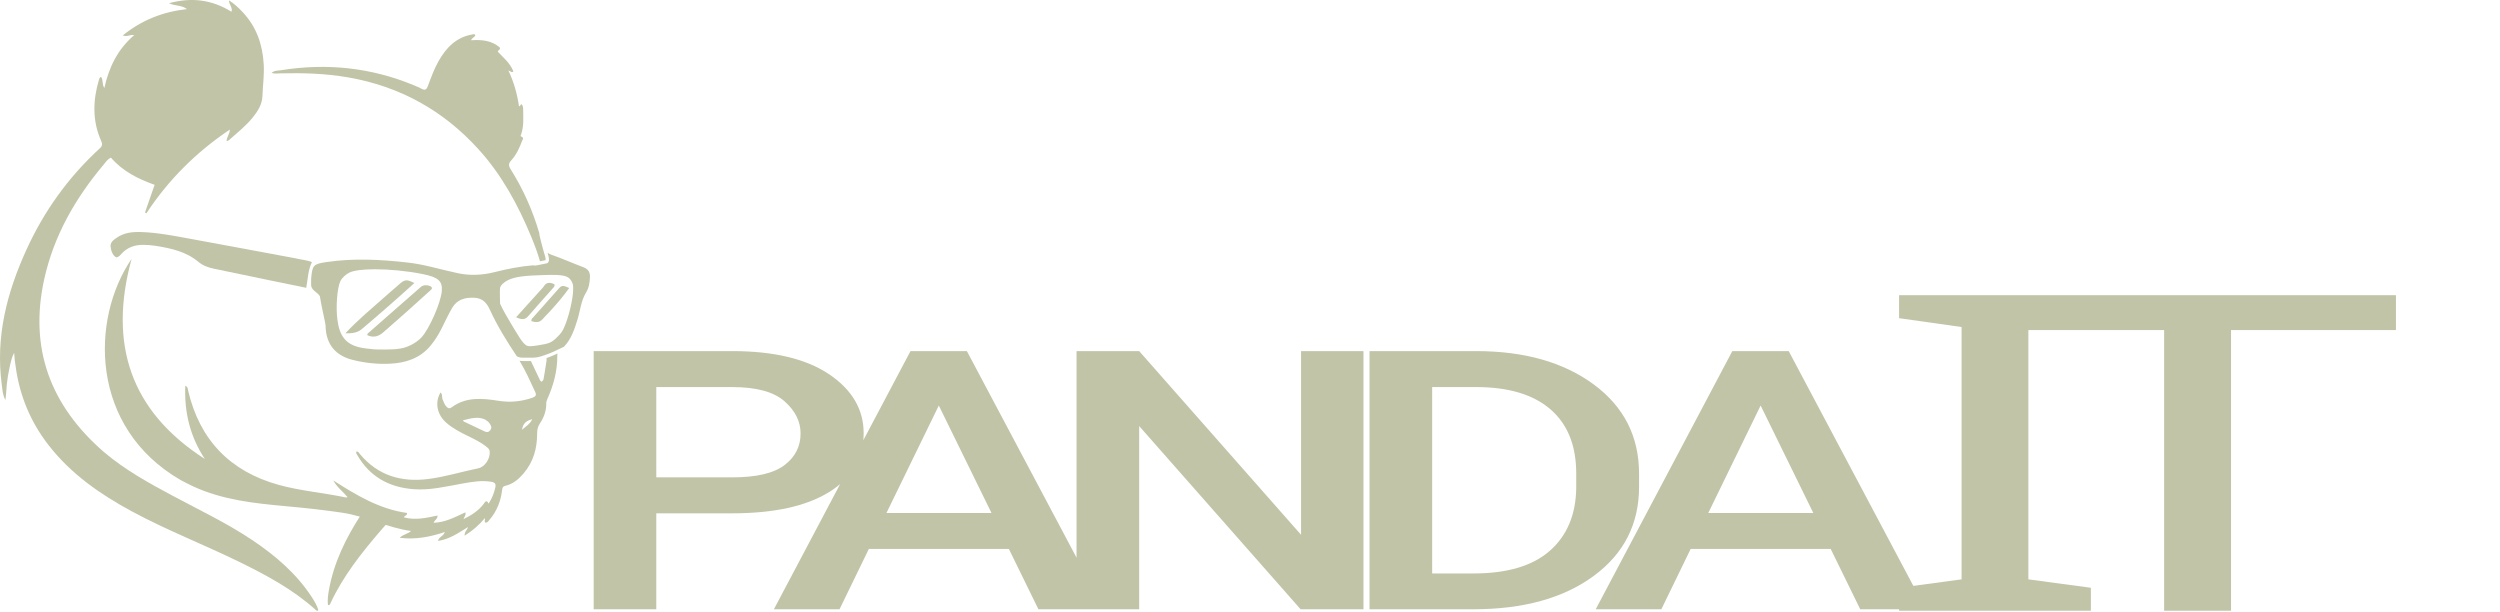
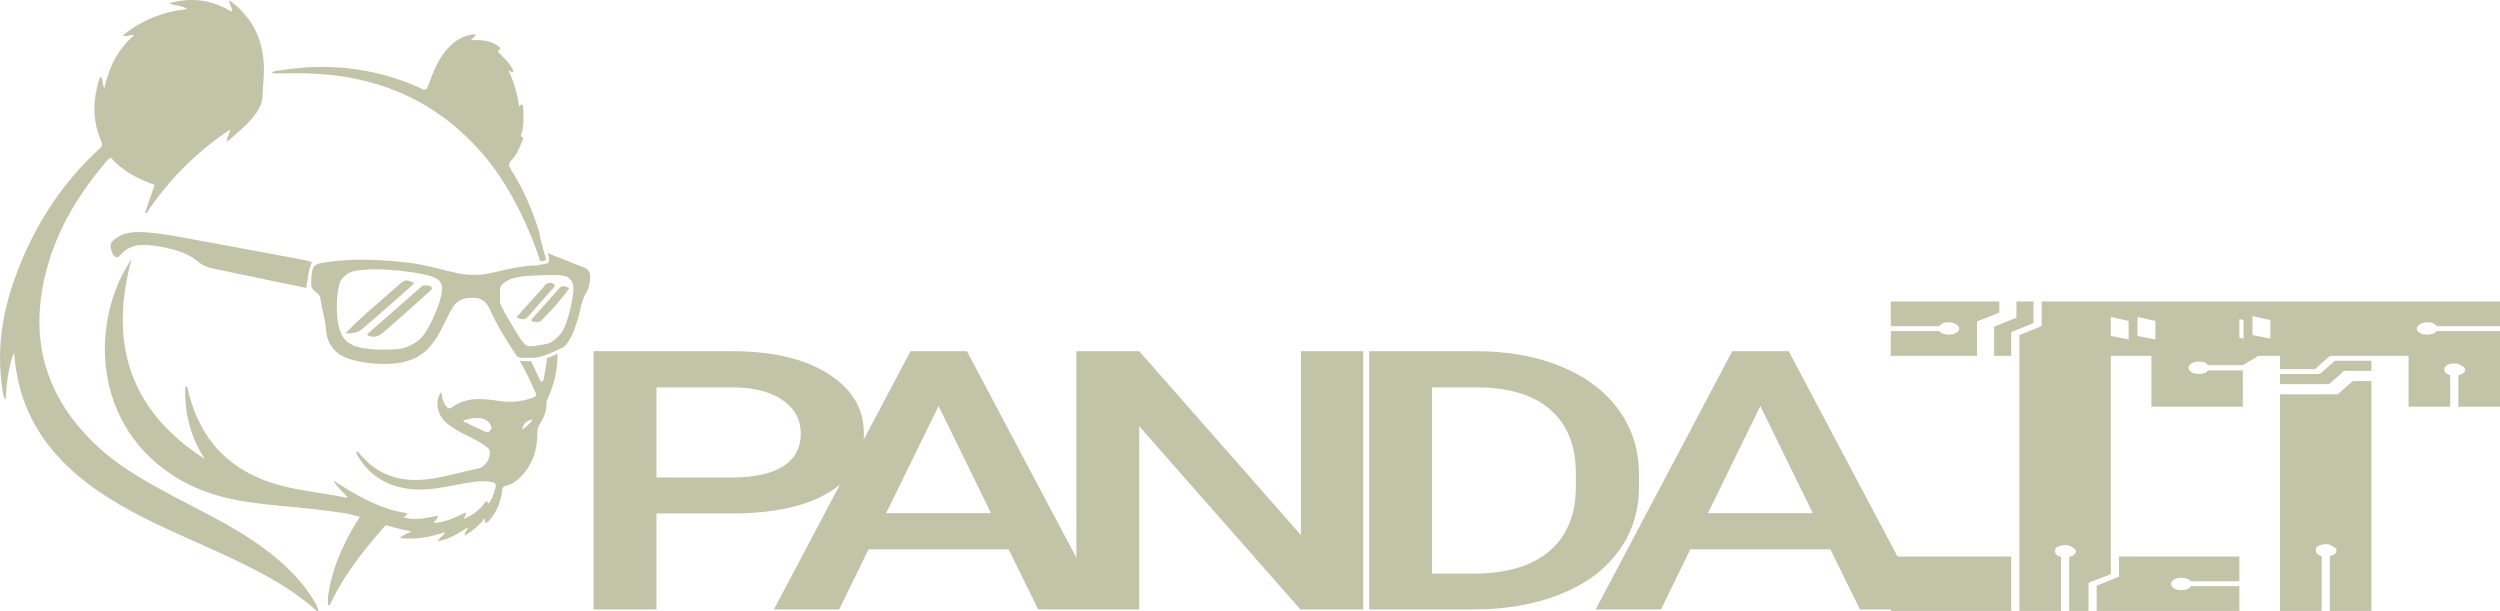
- <svg xmlns="http://www.w3.org/2000/svg" width="1691.437" height="413.504" viewBox="0 0 447.526 109.406" version="1.1" id="svg75858">
+ <svg xmlns="http://www.w3.org/2000/svg" width="1690.934" height="413.206" viewBox="0 0 447.393 109.327" version="1.1" id="svg75858">
  <defs id="defs75855" />
-   <g id="layer1" transform="translate(-518.8704,-802.1294)">
+   <g id="layer1" transform="translate(-518.8704,-802.1295)">
    <g id="g80070-5-0" transform="translate(816.1828,-490.5993)">
      <g id="g72128-9-6-3" transform="matrix(0.1706141,0,0,0.1706141,-301.881,1076.824)">
-         <g id="g78955-1-0-7" transform="matrix(1.051006,0,0,1.051006,-262.4417,1070.657)" style="fill:#c1c4a7;fill-opacity:1">
+         <g id="g78955-1-0-7" transform="matrix(1.051006,0,0,1.051006,-262.4417,1070.657)">
          <path id="path71413-3-2-3" style="fill:#c1c4a7;fill-opacity:1" d="m 349.365,476.441 c -40.957,59.734 -42.165,168.32 49.316,220.953 4.19,2.125 7.997,4.199 11.924,6.016 29.723,13.752 61.671,17.045 93.719,19.96 18.546,1.687 37.049,3.675 55.492,6.437 23.563,3.529 44.896,15.038 68.516,18.212 -3.004,3.046 -7.659,3.127 -11.302,6.816 15.887,1.993 30.329,-0.876 45.026,-5.769 -1.185,4.268 -5.968,4.639 -6.806,8.856 11.511,-1.636 20.42,-7.956 29.938,-13.817 -0.762,3.076 -3.57,4.638 -3.315,8.594 8.005,-5.072 14.472,-10.686 20.231,-17.575 0.327,1.833 -1.017,3.388 0.575,4.65 2.129,-0.031 3.044,-1.796 4.187,-3.143 7.229,-8.52 11.072,-18.501 12.372,-29.494 0.262,-2.215 0.654,-3.617 3.203,-4.195 7.657,-1.736 13.346,-6.642 18.275,-12.409 9.775,-11.438 13.533,-25.035 13.503,-39.801 -0.008,-3.806 0.71,-7.061 2.885,-10.287 3.973,-5.895 6.318,-12.455 6.228,-19.703 -0.019,-1.541 0.397,-2.94 1.022,-4.33 6.205,-13.816 10.144,-28.157 9.979,-43.437 -0.008,-0.734 0.058,-1.432 0.203,-2.1 -0.073,0.036 -0.147,0.069 -0.221,0.106 -1.474,0.701 -2.962,1.365 -4.453,2.027 -1.152,0.491 -2.329,0.921 -3.492,1.384 -0.926,0.35 -1.856,0.69 -2.791,1.016 0.168,1.084 0.084,2.318 -0.027,3.088 -0.875,6.057 -1.953,12.085 -2.954,18.124 -1.719,3.629 -2.855,2.301 -3.814,0.293 -2.904,-6.078 -5.784,-12.203 -8.774,-18.53 -0.884,-5.1e-4 -1.769,-0.002 -2.652,-0.002 -0.897,-4e-5 -1.794,9.3e-4 -2.691,0 -0.65,-0.001 -1.3,-0.003 -1.95,-0.008 -0.64,-0.006 -1.28,-0.013 -1.919,-0.041 -0.681,-0.035 -1.363,-0.083 -2.033,-0.215 -0.037,-0.008 -0.074,-0.019 -0.111,-0.027 6.078,10.063 10.8,20.745 15.74,31.359 1.392,2.991 0.266,4.444 -2.756,5.504 -11.075,3.888 -22.315,4.954 -33.928,3.122 -16.313,-2.574 -32.557,-4.153 -47.009,6.657 -1.812,1.356 -3.378,0.87 -4.853,-0.652 -2.038,-2.103 -2.925,-4.788 -4.033,-7.399 -0.927,-2.184 0.255,-5.035 -2.059,-6.904 -5.957,10.132 -3.482,22.324 6.213,30.57 6.266,5.33 13.518,9.132 20.859,12.72 6.591,3.222 13.226,6.338 18.957,11.03 1.419,1.161 2.832,2.19 3.061,4.304 0.783,7.224 -4.588,15.693 -11.6,17.116 -16.621,3.374 -32.866,8.497 -49.751,10.627 -26.951,3.401 -50.166,-3.423 -68.109,-24.782 -0.964,-1.148 -1.627,-2.908 -3.631,-2.669 -0.618,1.772 0.469,2.785 1.105,3.876 12.437,21.335 31.513,31.778 55.675,33.721 16.498,1.327 32.412,-2.631 48.456,-5.496 9.812,-1.753 19.646,-3.59 29.732,-1.835 3.514,0.612 4.492,2.387 3.774,5.542 -1.295,5.689 -3.331,11.071 -6.718,16.216 -2.244,-4.598 -3.625,-1.419 -4.911,0.273 -5.161,6.791 -12.012,11.232 -20.166,15.201 0.787,-2.53 2.773,-3.899 1.828,-6.774 -10.122,4.723 -20.005,10.066 -31.623,10.436 0.839,-2.79 4.03,-3.648 3.915,-7.278 -11.177,2.443 -22.269,4.968 -33.729,1.824 0.927,-1.885 3.473,-1.663 3.281,-4.349 -27.498,-3.793 -50.685,-17.802 -73.643,-32.474 3.522,6.628 9.503,10.932 14.246,16.634 -0.936,0.25 -1.28,0.459 -1.565,0.399 -22.28,-4.74 -45.158,-6.523 -67.131,-12.597 -48.636,-13.445 -78.957,-44.885 -90.5,-94.196 -0.32,-1.369 0.067,-3.299 -2.801,-4.809 -1.15,27.046 5.055,51.112 19.464,73.103 -74.239,-47.698 -96.384,-114.762 -73.075,-199.672 z m 344.681,158.617 c 2.77,-0.004 5.546,0.478 8.368,1.78 1.669,1.242 2.909,1.921 3.672,2.952 1.66,2.241 3.616,4.558 1.373,7.574 -2.328,3.13 -4.785,1.721 -7.438,0.419 -6.257,-3.071 -12.6,-5.969 -18.898,-8.959 -0.26,-0.123 -0.416,-0.466 -1.07,-1.233 3.823,-0.935 7.531,-1.991 11.224,-2.379 0.923,-0.097 1.845,-0.151 2.769,-0.153 z m 55.174,1.401 c -0.706,2.583 -2.768,4.051 -4.426,5.819 -2.149,1.803 -3.798,3.14 -5.723,4.701 1.099,-6.14 3.892,-8.953 10.149,-10.519 z" transform="translate(57.18461,-32.60924)" />
          <path fill="#000000" opacity="1" stroke="none" d="m 321.757,669.224 c 21.13,17.931 44.929,31.003 68.898,43.813 26.581,14.207 53.872,27.148 78.998,43.96 23.308,15.596 44.367,33.578 59.808,57.38 2.603,4.012 5.08,8.127 6.386,12.793 -1.587,1.147 -2.353,-0.077 -3.124,-0.767 -22.341,-19.999 -48.4,-34.074 -75.082,-47.152 -35.741,-17.518 -72.97,-31.875 -108.044,-50.808 -31.629,-17.074 -60.738,-37.343 -83.097,-66.08 -18.106,-23.27 -28.981,-49.569 -32.911,-78.766 -0.288,-2.14 -0.664,-4.27 -0.898,-6.416 -0.233,-2.138 -0.339,-4.289 -0.552,-7.121 -2.704,5.131 -3.568,10.239 -4.677,15.202 -1.194,5.344 -2.055,10.789 -2.648,16.235 -0.567,5.197 -0.603,10.453 -1.444,15.754 -2.738,-4.822 -2.922,-10.231 -3.619,-15.452 -6.346,-47.527 5.156,-91.866 24.666,-134.615 17.641,-38.653 42.003,-72.578 73.392,-101.305 3.019,-2.763 2.206,-4.927 0.932,-7.839 -8.696,-19.892 -7.974,-40.124 -1.952,-60.504 0.32,-1.082 0.617,-2.266 2.01,-2.879 2.596,3.012 0.689,7.244 3.38,11.175 4.54,-20.682 13.233,-38.608 29.811,-52.84 -4.428,-0.721 -7.231,2.131 -11.417,0.288 18.874,-15.168 39.716,-23.578 64.134,-26.248 -5.679,-4.254 -11.809,-2.871 -17.976,-5.88 22.791,-6.19 43.053,-3.426 62.332,8.528 1.446,-4.334 -2.468,-6.78 -2.454,-11.394 5.509,3.54 9.603,7.518 13.463,11.586 13.941,14.692 20.124,32.621 21.207,52.555 0.571,10.516 -0.917,20.949 -1.29,31.427 -0.301,8.459 -4.676,15.155 -9.743,21.452 -6.937,8.621 -15.712,15.343 -23.86,22.709 -0.433,0.391 -1.166,0.45 -2.15,0.804 -0.073,-4.024 3.066,-6.779 3.255,-11.553 -33.8,22.692 -61.376,50.272 -83.321,83.587 -0.477,-0.252 -0.955,-0.504 -1.432,-0.755 3.15,-9.049 6.3,-18.099 9.627,-27.659 -16.791,-5.895 -32.097,-13.706 -43.62,-27.119 -3.756,1.808 -5.451,4.8 -7.55,7.301 -28.141,33.523 -49.446,70.748 -58.99,113.774 -15.402,69.432 6.165,126.523 59.55,172.829 z" id="path71263-6-1-2" transform="translate(57.18461,-32.60924)" style="fill:#c1c4a7;fill-opacity:1" />
          <path style="fill:#c1c4a7;fill-opacity:1" d="m 641.12,690.927 c -1.793,2.591 -3.56,5.201 -5.281,7.847 -15.291,23.509 -27.575,48.327 -32.404,76.285 -0.814,4.713 -1.472,9.47 -0.836,14.273 1.91,0.431 2.131,-0.998 2.568,-1.934 12.669,-27.176 31.089,-50.371 50.473,-72.892 3.633,-4.221 7.316,-8.397 11.029,-12.547 -2.471,-1.097 -4.961,-2.151 -7.434,-3.241 -5.581,-2.371 -11.177,-4.707 -16.724,-7.157 -0.46,-0.213 -0.924,-0.423 -1.389,-0.633 z" id="path84014-6" />
-           <path d="m 763.077,477.555 c -0.019,-0.002 -0.087,0.01 -0.113,0.019 -0.027,0.01 -0.058,0.03 -0.104,0.055 0.008,-0.002 0.017,-0.004 0.025,-0.006 0.063,-0.02 0.134,-0.025 0.189,-0.06 0.008,-0.005 0.008,-0.007 0.002,-0.008 z" id="path71415-7-5-5" transform="translate(57.18461,-32.60924)" style="fill:#c1c4a7;fill-opacity:1" />
+           <path d="m 763.077,477.555 c -0.019,-0.002 -0.087,0.01 -0.113,0.019 -0.027,0.01 -0.058,0.03 -0.104,0.055 0.008,-0.002 0.017,-0.004 0.025,-0.006 0.063,-0.02 0.134,-0.025 0.189,-0.06 0.008,-0.005 0.008,-0.007 0.002,-0.008 z" id="path71415-7-5-5" transform="translate(57.18461,-32.60924)" style="fill:#c1c4a7" />
          <path id="path71411-9-8-2" style="fill:#c1c4a7;fill-opacity:1" d="m 764.639,470.329 c 0.369,1.126 0.741,2.253 0.978,3.415 0.271,1.366 0.568,2.75 0.405,4.151 -0.259,1.491 -0.792,2.619 -2.385,3.008 -0.924,0.209 -1.856,0.389 -2.789,0.555 -1.455,0.266 -2.898,0.6 -4.35,0.881 -1.439,0.31 -2.883,0.657 -4.356,0.747 -0.74,0.045 -1.313,-0.081 -1.722,-0.306 -13.039,1.061 -25.813,3.592 -38.494,6.794 -12.096,3.054 -24.438,3.71 -36.647,1.159 -16.745,-3.498 -33.068,-8.754 -50.211,-10.679 -27.067,-3.04 -54.061,-4.506 -81.138,-0.484 -12.973,1.927 -14.081,3.014 -15.274,16.057 -0.181,1.974 0.042,3.982 -0.068,5.965 -0.352,6.377 6.307,7.708 8.73,12.095 1.483,9.546 5.668,27.459 5.684,28.96 0.226,20.831 11.796,30.734 26.999,34.563 12.184,3.069 24.604,4.407 37.118,3.837 15.824,-0.72 30.176,-5.281 40.738,-18.065 4.151,-5.024 7.628,-10.502 10.58,-16.313 3.62,-7.126 6.93,-14.431 10.937,-21.332 4.928,-8.488 13.057,-10.644 22.346,-10.123 8.069,0.453 12.195,5.075 15.398,12.095 7.413,16.246 16.895,31.408 26.766,46.239 0.04,0.06 0.071,0.125 0.111,0.185 0.298,0.109 0.599,0.209 0.893,0.33 0.408,0.132 0.792,0.33 1.205,0.448 0.453,0.089 0.893,0.224 1.346,0.316 0.503,0.093 1.014,0.126 1.524,0.151 0.593,0.026 1.187,0.03 1.781,0.036 0.641,0.005 1.283,0.005 1.924,0.006 0.896,8.7e-4 1.79,0.002 2.685,0.002 1.617,1.2e-4 3.236,-2e-5 4.853,0 0.967,-0.064 1.942,-0.092 2.902,-0.23 0.389,-0.057 0.78,-0.117 1.168,-0.184 0.271,-0.07 0.539,-0.098 0.811,-0.162 0.156,-0.033 0.314,-0.059 0.469,-0.096 0.9,-0.223 1.791,-0.472 2.692,-0.694 1.117,-0.303 2.2,-0.715 3.292,-1.096 1.225,-0.4 2.432,-0.856 3.637,-1.312 1.117,-0.449 2.251,-0.854 3.357,-1.329 1.45,-0.645 2.898,-1.292 4.331,-1.973 1.621,-0.804 3.281,-1.527 4.913,-2.306 1.069,-0.53 2.148,-1.036 3.23,-1.539 7.186,-7.499 10.45,-17.271 13.524,-27.245 2.736,-8.878 3.444,-18.484 8.366,-26.554 3.039,-4.983 3.835,-10.209 4.063,-15.709 0.199,-4.809 -1.731,-8.076 -6.592,-9.884 -10.611,-3.945 -20.95,-8.646 -31.64,-12.341 -1.638,-0.566 -2.936,-1.257 -4.091,-2.037 z m -172.574,16.428 c 14.451,-0.032 32.297,1.62 48.111,4.834 15.445,3.139 19.716,7.004 18.865,17.07 -0.957,11.318 -12.147,36.972 -19.941,45.717 -4.267,4.787 -11.321,8.993 -18.234,10.87 -1.598,0.434 -5.022,0.996 -7.609,1.247 -4.364,0.424 -17.927,0.525 -22.296,0.165 -6.058,-0.498 -11.364,-1.259 -14.675,-2.105 -13.188,-3.367 -19.348,-11.222 -21.465,-27.373 -1.671,-12.749 -0.233,-31.736 2.916,-38.496 1.475,-3.166 5.566,-7.002 9.324,-8.742 4.578,-2.12 13.763,-3.164 25.003,-3.189 z m 176.806,5.622 c 13.663,-0.004 17.529,1.658 20.204,7.316 0.925,1.956 1.125,3.148 1.129,6.729 0.011,9.898 -4.757,29.611 -9.573,39.582 -1.517,3.14 -2.752,4.821 -5.803,7.893 -6.044,6.084 -8.145,7.025 -19.645,8.8 -7.088,1.094 -9.365,1.153 -11.336,0.293 -1.804,-0.787 -4.242,-3.481 -6.966,-7.696 -5.153,-7.974 -15.351,-25.271 -17.41,-29.53 l -2.252,-4.657 -0.171,-7.027 c -0.094,-3.865 -0.035,-7.749 0.13,-8.632 0.496,-2.642 3.656,-5.739 8.041,-7.88 6.719,-3.281 15.908,-4.54 37.174,-5.094 2.377,-0.062 4.528,-0.097 6.48,-0.097 z" transform="translate(57.18461,-32.60924)" />
          <path d="m 690.911,252.045 c -0.552,0.033 -1.109,0.253 -1.648,0.348 -15.831,2.782 -25.737,13.122 -33.297,26.318 -4.57,7.977 -7.63,16.646 -10.855,25.217 -1.127,2.994 -2.509,4.585 -5.879,2.818 -2.651,-1.39 -5.418,-2.578 -8.188,-3.723 -42.801,-17.691 -87.096,-22.291 -132.703,-14.932 -2.958,0.477 -6.318,0.051 -9.215,2.648 3.107,1.043 5.909,0.522 8.65,0.453 22.672,-0.571 45.231,0.103 67.676,3.992 51.815,8.979 95.213,33.095 130.418,71.977 23.221,25.646 39.411,55.623 52.545,87.371 3.271,7.906 6.286,15.932 8.654,24.254 1.057,-0.219 2.114,-0.442 3.176,-0.637 0.817,-0.149 1.635,-0.303 2.445,-0.486 -7.8e-4,-0.06 0.002,-0.193 0.004,-0.244 0.071,-1.021 -0.178,-2.029 -0.375,-3.023 -0.278,-1.313 -0.733,-2.578 -1.143,-3.854 -0.543,-1.658 -0.949,-3.356 -1.395,-5.041 -0.583,-2.134 -1.112,-4.282 -1.67,-6.422 -0.562,-2.163 -1.068,-4.34 -1.58,-6.516 -0.139,-0.593 -0.141,-1.101 -0.051,-1.52 -6.577,-22.534 -16.001,-43.934 -28.602,-63.938 -2.142,-3.4 -2.616,-5.698 0.477,-9.041 5.126,-5.541 8.211,-12.495 10.875,-19.535 0.479,-1.264 2.149,-2.974 -0.613,-4.08 -1.621,-0.649 -0.476,-2.084 -0.164,-3.043 2.646,-8.123 1.873,-16.479 1.779,-24.785 -0.02,-1.741 -0.295,-3.513 -1.664,-4.65 -1.337,0.396 -0.878,2.09 -2.473,2.033 -1.777,-12.273 -5.092,-24.142 -10.605,-35.721 1.998,0.461 2.848,2.398 5.082,1.129 -3.166,-8.382 -10.089,-13.95 -15.654,-19.854 0.372,-2.037 2.838,-1.749 2.115,-4.092 -8.095,-7.148 -18.14,-8.066 -28.682,-7.307 0.529,-2.63 3.873,-2.829 4.174,-5.342 -0.515,-0.654 -1.063,-0.808 -1.615,-0.775 z" id="path71265-2-7-6" transform="translate(57.18461,-32.60924)" style="fill:#c1c4a7;fill-opacity:1" />
          <path fill="#000000" opacity="1" stroke="none" d="m 512.937,475.814 c 5.51,1.48 10.933,1.515 16.456,3.823 -3.978,8.027 -3.989,16.766 -5.685,25.634 -11.992,-2.455 -23.534,-4.796 -35.067,-7.185 -19.055,-3.947 -38.108,-7.905 -57.153,-11.902 -5.57,-1.169 -10.797,-2.933 -15.339,-6.75 -12.361,-10.389 -27.534,-13.632 -42.916,-16.076 -4.09,-0.65 -8.274,-0.967 -12.416,-0.977 -8.325,-0.019 -15.69,2.537 -21.491,8.857 -1.198,1.304 -2.28,2.865 -4.548,3.571 -0.417,0.567 -5.697,-1.591 -6.485,-11.571 0.467,-4.298 3.481,-6.014 6.091,-7.856 7.458,-5.264 15.991,-6.078 24.815,-5.775 16.198,0.556 32.039,3.692 47.9,6.585 35.158,6.412 70.279,13.025 105.838,19.622 z" id="path71267-0-04-5" style="fill:#c1c4a7;fill-opacity:1" transform="translate(57.18461,-32.60924)" />
          <path style="fill:#c1c4a7;fill-opacity:1;stroke-width:1.389" d="m 643.266,519.712 c -0.405,-0.656 11.533,-11.907 26.529,-25.003 21.286,-18.588 28.114,-23.811 31.133,-23.811 2.127,0 4.211,0.557 4.632,1.238 0.666,1.078 -38.759,37.294 -49.754,45.704 -4.002,3.061 -11.146,4.128 -12.54,1.873 z" id="path71784-2-80-8" />
          <g id="g71298-2-0-7" transform="translate(57.18461,-32.60924)" style="fill:#c1c4a7;fill-opacity:1">
            <path fill="#000000" opacity="1" stroke="none" d="m 602.773,513.756 c 4.774,-4.172 9.311,-8.076 13.796,-12.04 5.497,-4.857 7.475,-5.078 15.086,-1.19 -8.155,7.288 -16.103,14.509 -24.181,21.582 -9.38,8.214 -18.815,16.367 -28.342,24.409 -4.645,3.921 -10.376,4.272 -16.341,4.186 12.361,-13.37 26.299,-24.761 39.983,-36.948 z" id="path71273-8-4-9" style="display:inline;fill:#c1c4a7;fill-opacity:1" />
            <path fill="#000000" opacity="1" stroke="none" d="m 648.147,507.383 c -15.815,14.475 -31.65,28.414 -47.525,42.314 -5.152,4.511 -9.89,5.347 -15.811,2.97 -0.538,-1.717 0.935,-2.315 1.857,-3.125 17.227,-15.14 34.472,-30.259 51.724,-45.37 2.403,-2.105 8.143,-1.876 10.393,0.396 0.977,0.986 0.253,1.799 -0.638,2.816 z" id="path71275-9-2-6" style="fill:#c1c4a7;fill-opacity:1" />
            <path fill="#000000" opacity="1" stroke="none" d="m 767.376,528.368 c -2.753,2.912 -5.336,5.502 -7.758,8.234 -3.307,3.73 -7.123,3.161 -11.133,1.953 -0.292,-2.359 1.329,-3.271 2.372,-4.449 8.47,-9.57 17.02,-19.07 25.457,-28.67 3.249,-3.697 6.089,-1.404 9.902,0.049 -5.918,8.364 -12.164,15.569 -18.84,22.883 z" id="path71279-7-2-0" style="fill:#c1c4a7;fill-opacity:1" />
            <path fill="#000000" opacity="1" stroke="none" d="m 757.611,507.618 c 1.225,-1.389 2.423,-2.387 3.167,-3.652 2.78,-4.725 6.56,-4.056 10.559,-2.405 0.847,1.735 -0.199,2.731 -1.05,3.696 -8.347,9.463 -16.801,18.833 -25.049,28.38 -3.424,3.964 -6.99,3.37 -12.005,1.013 8.296,-9.197 16.219,-17.981 24.378,-27.033 z" id="path71281-3-2-4" style="display:inline;fill:#c1c4a7;fill-opacity:1" />
          </g>
        </g>
      </g>
-       <g id="g75915-5-15-3" transform="matrix(1.07865,0,0,1.07865,-189.9068,1291.622)" style="fill:#c1c4a7;fill-opacity:1">
-         <text xml:space="preserve" style="font-style:normal;font-variant:normal;font-weight:normal;font-stretch:normal;font-size:95.099px;font-family:'Techno Board';-inkscape-font-specification:'Techno Board';letter-spacing:-16.675px;fill:#c1c4a7;fill-opacity:1;stroke:#000000;stroke-width:3.074;stroke-linecap:round;stroke-linejoin:round;stroke-dasharray:none" x="162.478" y="132.751" id="text17-3-9-1" transform="scale(1.296632,0.771229)">
-           <tspan id="tspan17-5-8-4" x="162.478" y="132.751" style="font-style:normal;font-variant:normal;font-weight:normal;font-stretch:normal;font-size:95.099px;font-family:'Techno Board';-inkscape-font-specification:'Techno Board';fill:#c1c4a7;fill-opacity:1;stroke:none;stroke-width:3.074">IT</tspan>
-         </text>
-         <text xml:space="preserve" style="font-style:normal;font-variant:normal;font-weight:500;font-stretch:normal;font-size:71.323px;font-family:Roboto;-inkscape-font-specification:'Roboto Medium';letter-spacing:-9.588px;fill:#c1c4a7;fill-opacity:1;stroke-width:0.743" x="-6.076" y="120.876" id="text72265-6-4-6" transform="scale(1.183453,0.844985)">
-           <tspan id="tspan72263-2-8-9" style="font-style:normal;font-variant:normal;font-weight:500;font-stretch:normal;font-size:71.323px;font-family:Roboto;-inkscape-font-specification:'Roboto Medium';fill:#c1c4a7;fill-opacity:1;stroke-width:0.743" x="-6.076" y="120.876">PANDA</tspan>
-         </text>
+       <g id="g75915-5-15-3" transform="matrix(1.07865,0,0,1.07865,-189.9068,1291.622)" style="fill:#c1c4a7">
+         <path style="font-size:95.099px;font-family:'Techno Board';-inkscape-font-specification:'Techno Board';letter-spacing:-16.675px;stroke-width:3.074;stroke-linecap:round;stroke-linejoin:round" d="m 198.996,70.366 -2.282,-0.856 v 4.089 l 2.282,0.761 z m -3.424,0 -2.282,-0.856 v 4.089 l 2.282,0.761 z m -19.4,0.095 v 7.418 h -11.031 v -5.326 h 6.181 q 0.38,0.761 1.236,0.761 0.571,0 0.951,-0.38 0.38,-0.38 0.38,-0.856 0,-0.571 -0.38,-0.951 -0.38,-0.475 -0.951,-0.475 -0.856,0 -1.236,0.856 h -6.181 v -5.326 h 13.884 v 2.377 l -2.377,1.617 z m 18.164,50.593 h 15.406 v 5.326 h -6.181 q -0.38,-0.761 -1.236,-0.761 -0.571,0 -0.951,0.38 -0.38,0.38 -0.38,0.951 0,0.475 0.38,0.951 0.38,0.38 0.951,0.38 0.856,0 1.236,-0.856 h 6.181 v 5.326 h -18.259 v -5.421 l 2.663,-1.807 0.19,-0.095 z m -9.89,-54.872 h 25.296 v 11.697 h -16.452 v 46.979 l -2.663,1.712 -0.19,0.19 v 5.991 h -2.473 v -11.602 q 0.856,-0.38 0.856,-1.236 0,-0.475 -0.475,-0.856 -0.38,-0.475 -0.856,-0.475 -0.38,0 -0.761,0.19 -0.285,0.19 -0.475,0.475 -0.095,0.285 -0.095,0.666 0,0.856 0.761,1.236 v 11.602 h -5.326 V 73.409 l 2.663,-1.807 0.19,-0.19 z m -3.899,54.872 v 11.697 h -15.406 v -11.697 z m 0.666,-54.872 h 2.187 v 4.66 l -2.663,1.807 -0.19,0.19 v 5.04 h -2.187 v -6.277 l 2.377,-1.617 0.475,-0.285 z m 40.004,17.784 h -6.277 v -2.187 h 5.04 l 0.19,-0.19 1.807,-2.663 h 4.66 v 2.187 h -3.519 l -0.285,0.475 z m -9.795,-14.645 v 4.089 l 2.282,0.761 v -3.994 z m -3.424,0 v 4.089 l 2.282,0.761 v -3.994 z m -9.51,5.801 q 0.761,-0.761 8.939,-8.939 h 35.662 v 5.326 h -8.083 q -0.38,-0.856 -1.236,-0.856 -0.571,0 -0.951,0.475 -0.38,0.38 -0.38,0.951 0,0.475 0.38,0.856 0.38,0.38 0.951,0.38 0.856,0 1.236,-0.761 h 8.083 v 16.262 h -5.326 v -6.752 q 0.856,-0.38 0.856,-1.236 0,-0.475 -0.475,-0.856 -0.38,-0.475 -0.856,-0.475 -0.38,0 -0.761,0.19 -0.285,0.19 -0.475,0.571 -0.095,0.285 -0.095,0.571 0,0.856 0.761,1.236 v 6.752 h -5.326 V 77.879 h -9.985 l -0.19,0.19 -1.807,2.663 h -4.47 v -2.853 h -2.758 l -1.997,1.997 h -4.47 q -0.285,-0.761 -1.141,-0.761 -0.571,0 -0.951,0.38 -0.38,0.38 -0.38,0.951 0,0.571 0.38,0.951 0.38,0.38 0.951,0.38 0.856,0 1.141,-0.761 h 4.47 v 7.798 h -11.697 z m 28.149,51.829 v 5.801 h -5.326 v -11.792 q 0.856,-0.38 0.856,-1.236 0,-0.475 -0.475,-0.856 -0.38,-0.475 -0.856,-0.475 -0.38,0 -0.761,0.19 -0.285,0.19 -0.475,0.475 -0.095,0.285 -0.095,0.666 0,0.856 0.761,1.236 v 11.792 h -5.326 V 86.152 h 7.418 l 0.285,-0.475 1.617,-2.377 h 2.377 z" id="text17-3-9-1" transform="scale(1.296632,0.771229)" aria-label="IT" />
+         <path d="m 7.889,102.036 v 18.841 H -0.922 V 70.17 H 18.476 q 8.497,0 13.478,4.423 5.015,4.423 5.015,11.701 0,7.453 -4.91,11.597 -4.876,4.144 -13.686,4.144 z m 0,-7.07 H 18.476 q 4.701,0 7.174,-2.194 2.473,-2.229 2.473,-6.408 0,-4.109 -2.507,-6.547 Q 23.108,77.344 18.72,77.275 H 7.889 Z M 57.261,109.07 h -19.642 l -4.109,11.806 H 24.351 L 43.505,70.17 h 7.905 l 19.189,50.706 H 61.405 Z M 40.092,101.966 H 54.789 L 47.44,80.931 Z m 66.889,18.91 H 98.171 L 75.569,84.901 V 120.876 H 66.758 V 70.17 h 8.811 l 22.671,36.114 V 70.17 h 8.741 z m 0.825,0 V 70.17 h 14.975 q 6.721,0 11.91,2.995 5.224,2.995 8.08,8.497 2.856,5.502 2.856,12.607 v 2.542 q 0,7.209 -2.891,12.677 -2.856,5.468 -8.184,8.428 -5.293,2.96 -12.154,2.96 z m 8.811,-43.602 v 36.567 h 5.746 q 6.93,0 10.622,-4.318 3.726,-4.353 3.796,-12.468 v -2.821 q 0,-8.254 -3.587,-12.607 -3.587,-4.353 -10.413,-4.353 z m 55.85,31.796 h -19.642 l -4.109,11.806 h -9.159 l 19.154,-50.706 h 7.905 l 19.189,50.706 h -9.194 z m -17.169,-7.104 h 14.696 l -7.348,-21.035 z" id="text72265-6-4-6" style="font-weight:500;font-size:71.323px;font-family:Roboto;-inkscape-font-specification:'Roboto Medium';letter-spacing:-9.588px;stroke-width:0.743" transform="scale(1.183453,0.844985)" aria-label="PANDA" />
      </g>
    </g>
  </g>
</svg>
